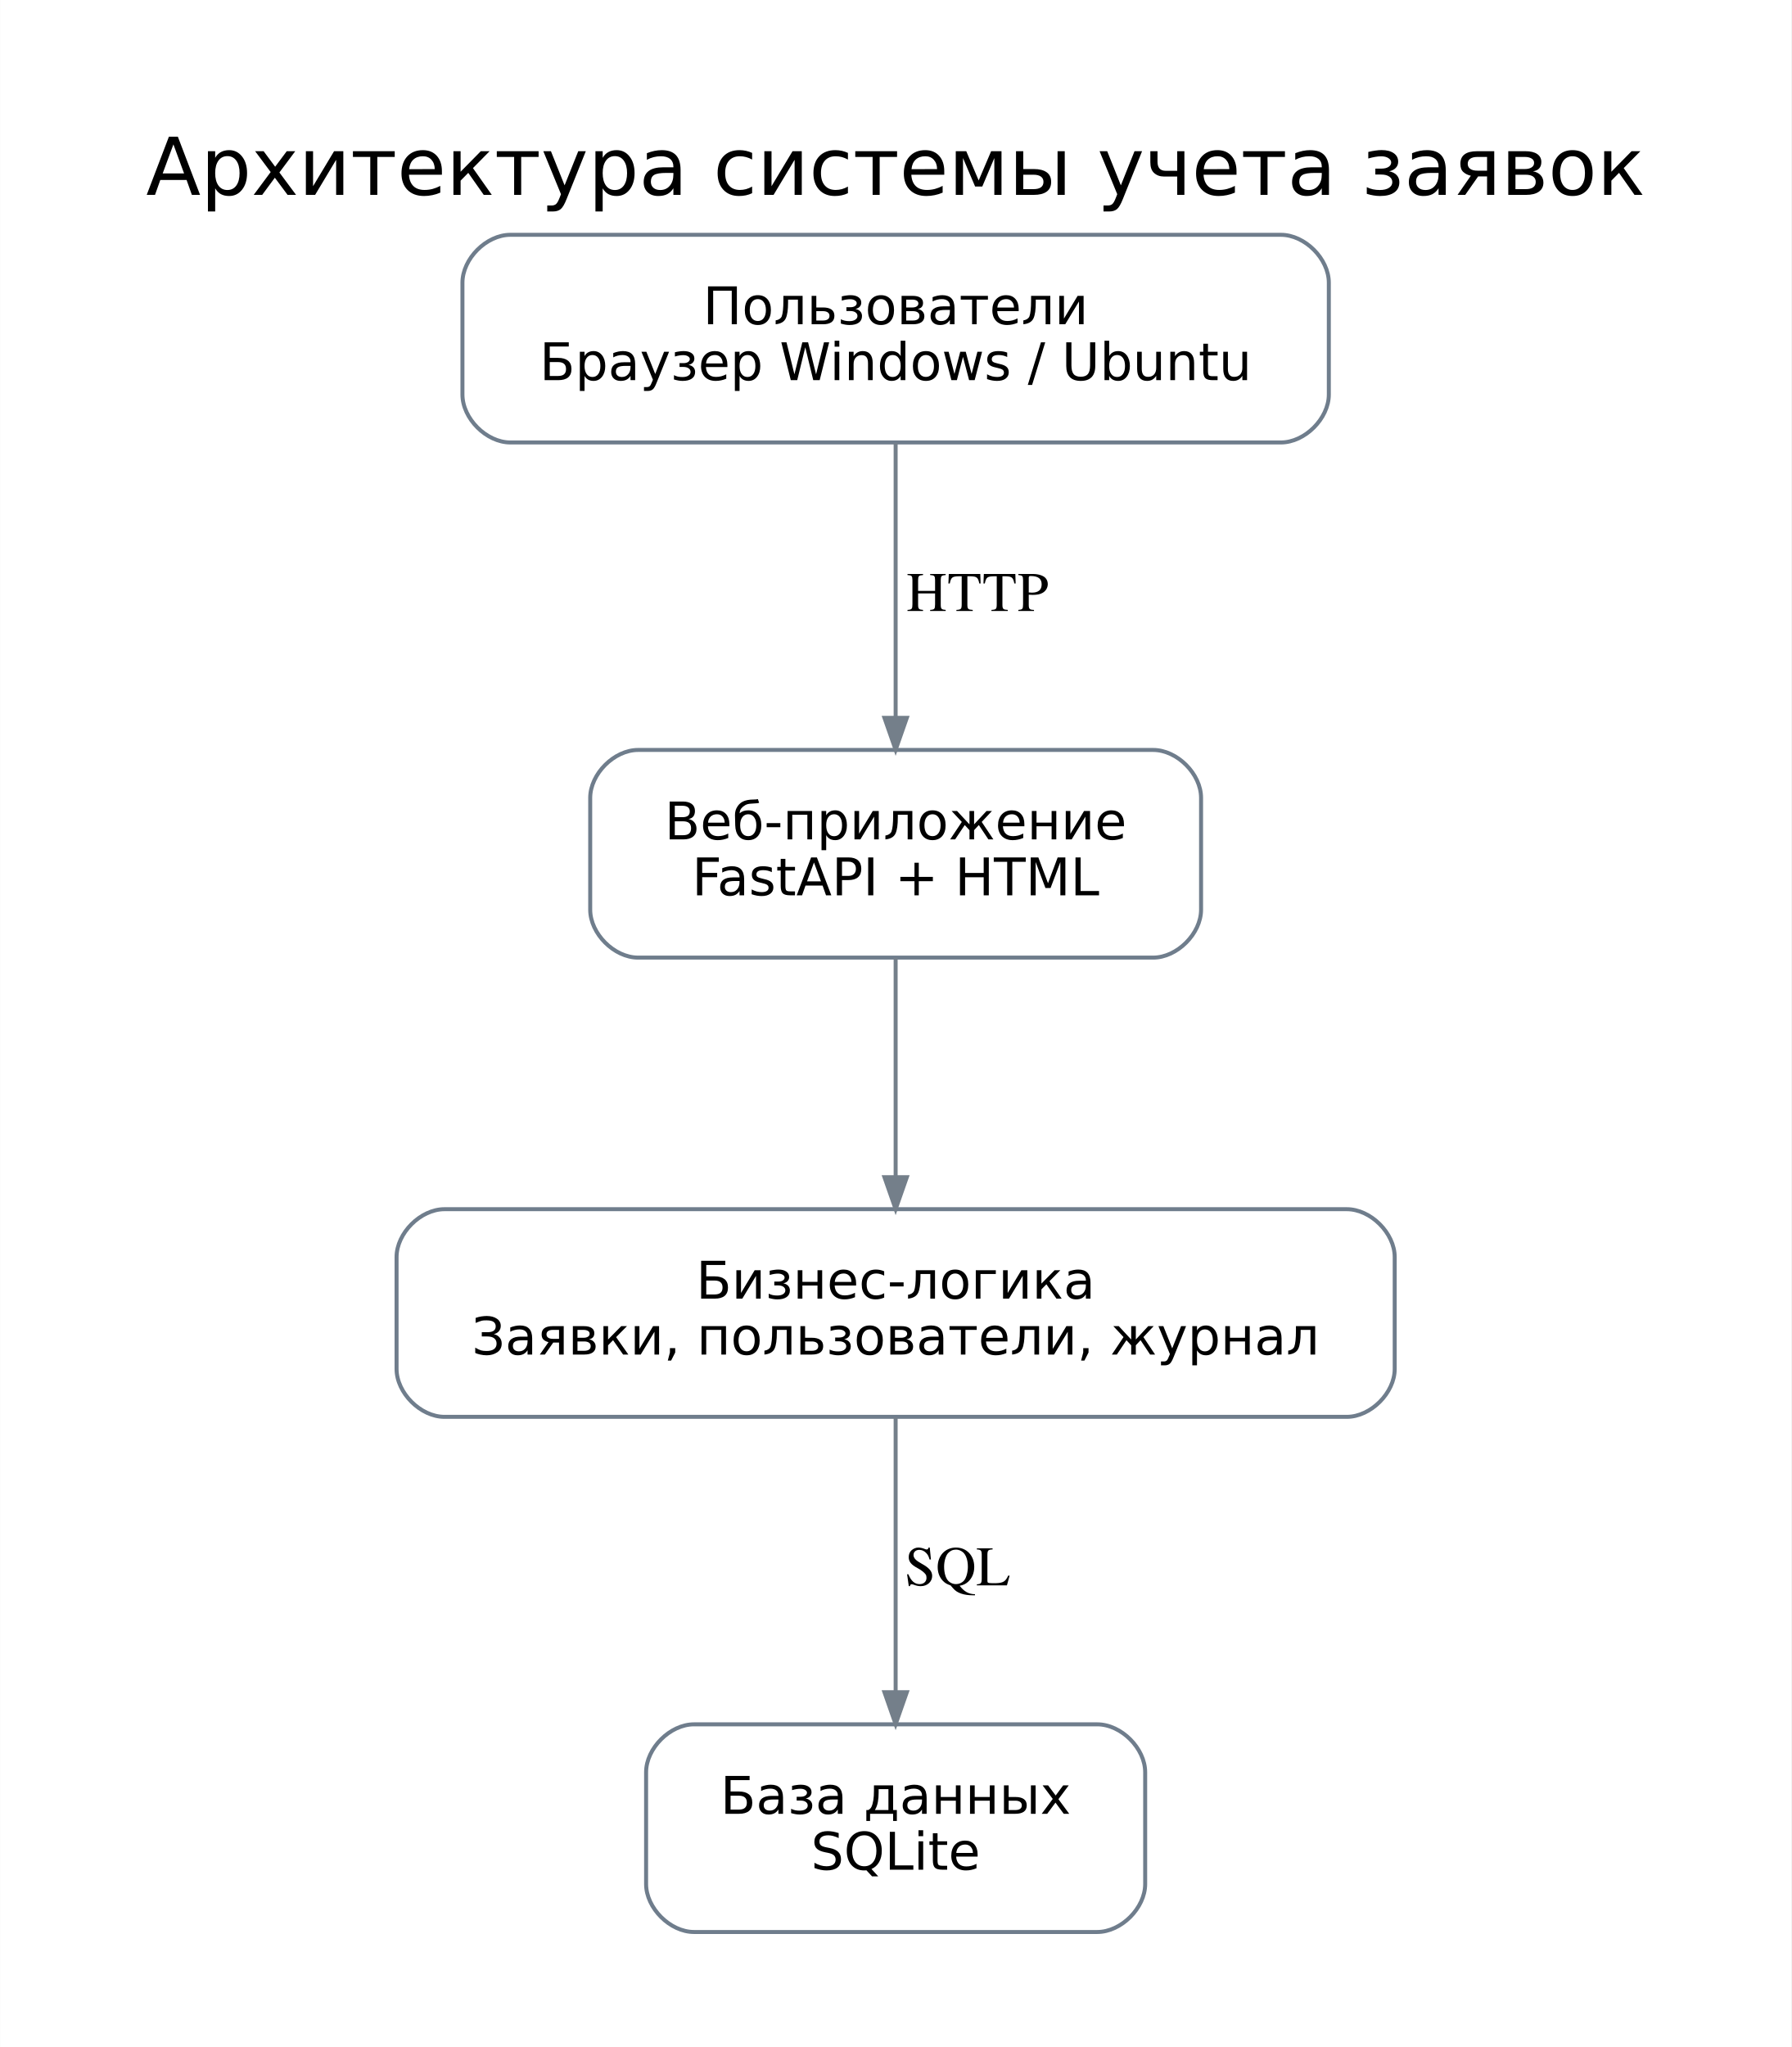
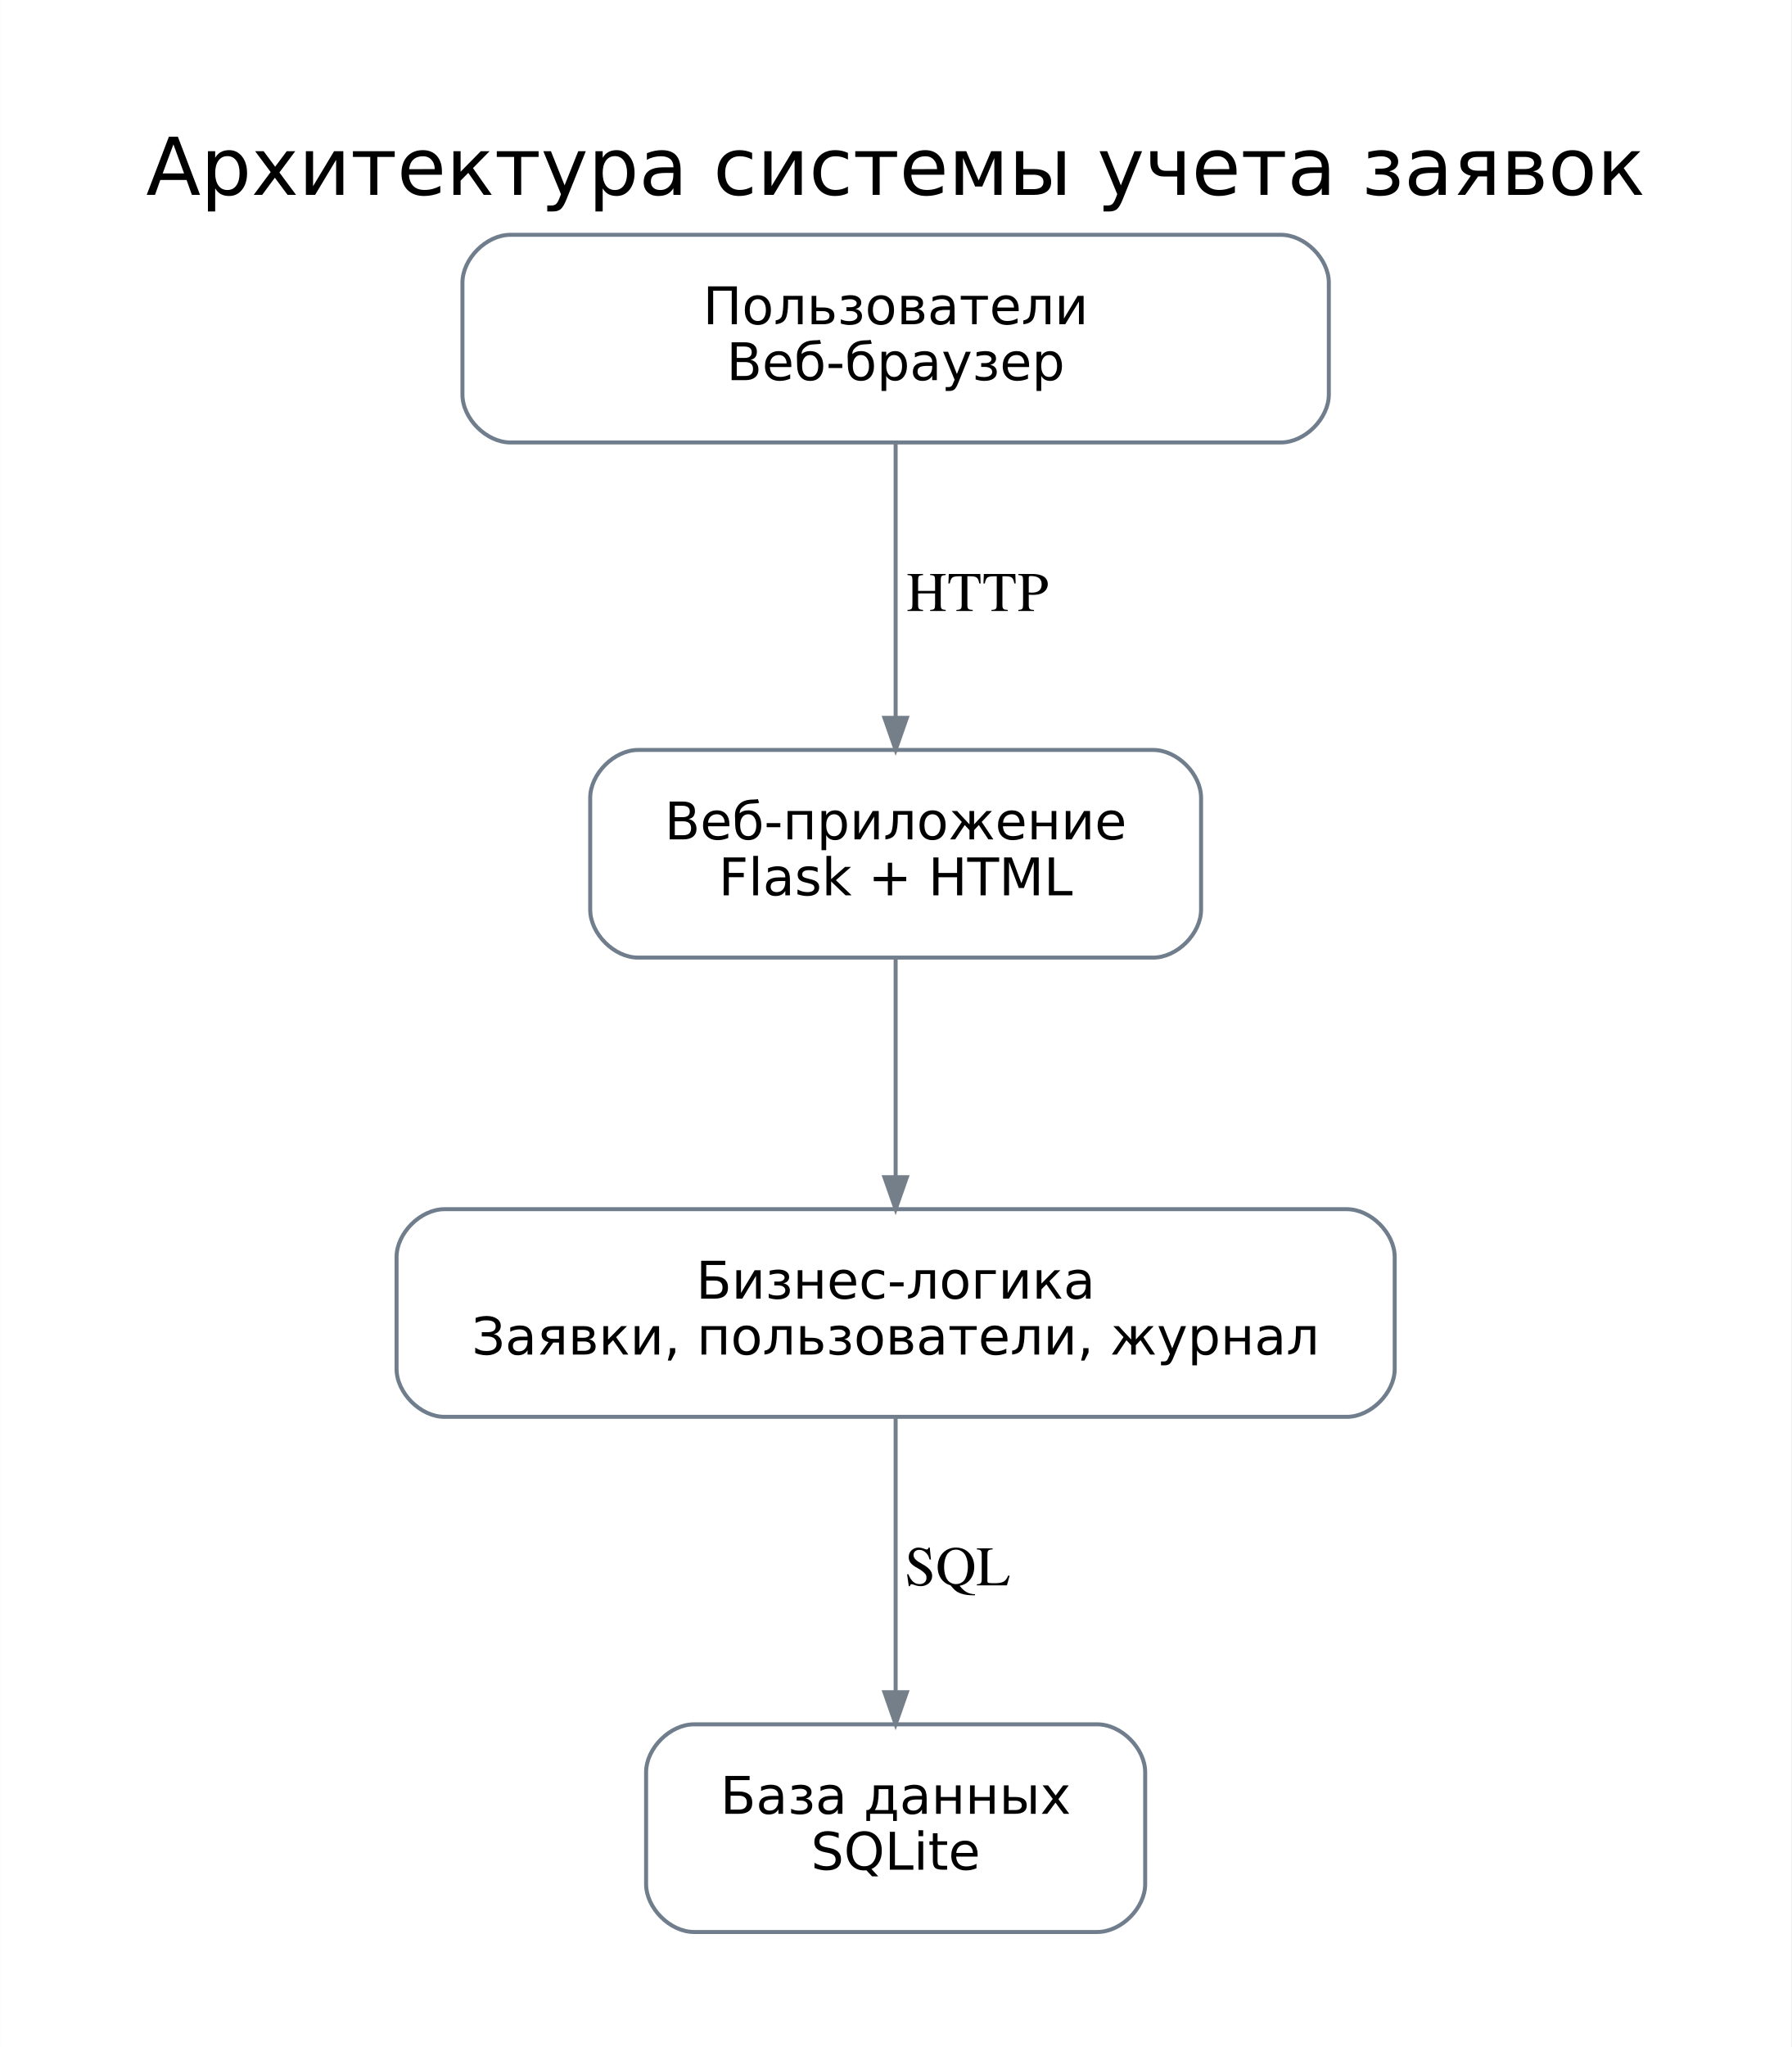
<svg xmlns="http://www.w3.org/2000/svg" width="449pt" height="513pt" viewBox="0.00 0.00 448.60 512.60">
  <g id="graph0" class="graph" transform="scale(1 1) rotate(0) translate(28.8 483.8)">
    <polygon fill="white" stroke="transparent" points="-28.8,28.8 -28.8,-483.8 419.8,-483.8 419.8,28.8 -28.8,28.8" />
    <text text-anchor="middle" x="195.5" y="-435" font-family="DejaVu Sans" font-size="20.00">Архитектура системы учета заявок</text>
    <g id="node1" class="node">
      <path fill="none" stroke="#6f7d8c" d="M292,-425C292,-425 99,-425 99,-425 93,-425 87,-419 87,-413 87,-413 87,-385 87,-385 87,-379 93,-373 99,-373 99,-373 292,-373 292,-373 298,-373 304,-379 304,-385 304,-385 304,-413 304,-413 304,-419 298,-425 292,-425" />
      <text text-anchor="middle" x="195.5" y="-402.6" font-family="DejaVu Sans" font-size="13.00">Пользователи</text>
-       <text text-anchor="middle" x="195.5" y="-388.6" font-family="DejaVu Sans" font-size="13.00">Браузер Windows / Ubuntu</text>
+       <text text-anchor="middle" x="195.5" y="-388.6" font-family="DejaVu Sans" font-size="13.00">Веб-браузер</text>
    </g>
    <g id="node2" class="node">
      <path fill="none" stroke="#6f7d8c" d="M260,-296C260,-296 131,-296 131,-296 125,-296 119,-290 119,-284 119,-284 119,-256 119,-256 119,-250 125,-244 131,-244 131,-244 260,-244 260,-244 266,-244 272,-250 272,-256 272,-256 272,-284 272,-284 272,-290 266,-296 260,-296" />
      <text text-anchor="middle" x="195.5" y="-273.6" font-family="DejaVu Sans" font-size="13.00">Веб-приложение</text>
-       <text text-anchor="middle" x="195.5" y="-259.6" font-family="DejaVu Sans" font-size="13.00">FastAPI + HTML</text>
+       <text text-anchor="middle" x="195.5" y="-259.6" font-family="DejaVu Sans" font-size="13.00">Flask + HTML</text>
    </g>
    <g id="edge1" class="edge">
      <path fill="none" stroke="#747f8a" d="M195.5,-372.91C195.5,-353.25 195.5,-325.73 195.5,-304.24" />
      <polygon fill="#747f8a" stroke="#747f8a" points="198.3,-304.04 195.5,-296.04 192.7,-304.04 198.3,-304.04" />
      <text text-anchor="middle" x="216" y="-330.8" font-family="Times,serif" font-size="14.00">HTTP</text>
    </g>
    <g id="node3" class="node">
      <path fill="none" stroke="#6f7d8c" d="M308.5,-181C308.5,-181 82.5,-181 82.5,-181 76.5,-181 70.5,-175 70.5,-169 70.5,-169 70.5,-141 70.5,-141 70.5,-135 76.5,-129 82.5,-129 82.5,-129 308.5,-129 308.5,-129 314.5,-129 320.5,-135 320.5,-141 320.5,-141 320.5,-169 320.5,-169 320.5,-175 314.5,-181 308.5,-181" />
      <text text-anchor="middle" x="195.5" y="-158.6" font-family="DejaVu Sans" font-size="13.00">Бизнес-логика</text>
      <text text-anchor="middle" x="195.5" y="-144.6" font-family="DejaVu Sans" font-size="13.00">Заявки, пользователи, журнал</text>
    </g>
    <g id="edge2" class="edge">
      <path fill="none" stroke="#747f8a" d="M195.5,-243.92C195.5,-227.83 195.5,-206.75 195.5,-189.27" />
      <polygon fill="#747f8a" stroke="#747f8a" points="198.3,-189.01 195.5,-181.01 192.7,-189.01 198.3,-189.01" />
    </g>
    <g id="node4" class="node">
      <path fill="none" stroke="#6f7d8c" d="M246,-52C246,-52 145,-52 145,-52 139,-52 133,-46 133,-40 133,-40 133,-12 133,-12 133,-6 139,0 145,0 145,0 246,0 246,0 252,0 258,-6 258,-12 258,-12 258,-40 258,-40 258,-46 252,-52 246,-52" />
      <text text-anchor="middle" x="195.5" y="-29.6" font-family="DejaVu Sans" font-size="13.00">База данных</text>
      <text text-anchor="middle" x="195.5" y="-15.6" font-family="DejaVu Sans" font-size="13.00">SQLite</text>
    </g>
    <g id="edge3" class="edge">
      <path fill="none" stroke="#747f8a" d="M195.5,-128.91C195.5,-109.25 195.5,-81.73 195.5,-60.24" />
      <polygon fill="#747f8a" stroke="#747f8a" points="198.3,-60.04 195.5,-52.04 192.7,-60.04 198.3,-60.04" />
      <text text-anchor="middle" x="211" y="-86.8" font-family="Times,serif" font-size="14.00">SQL</text>
    </g>
  </g>
</svg>
